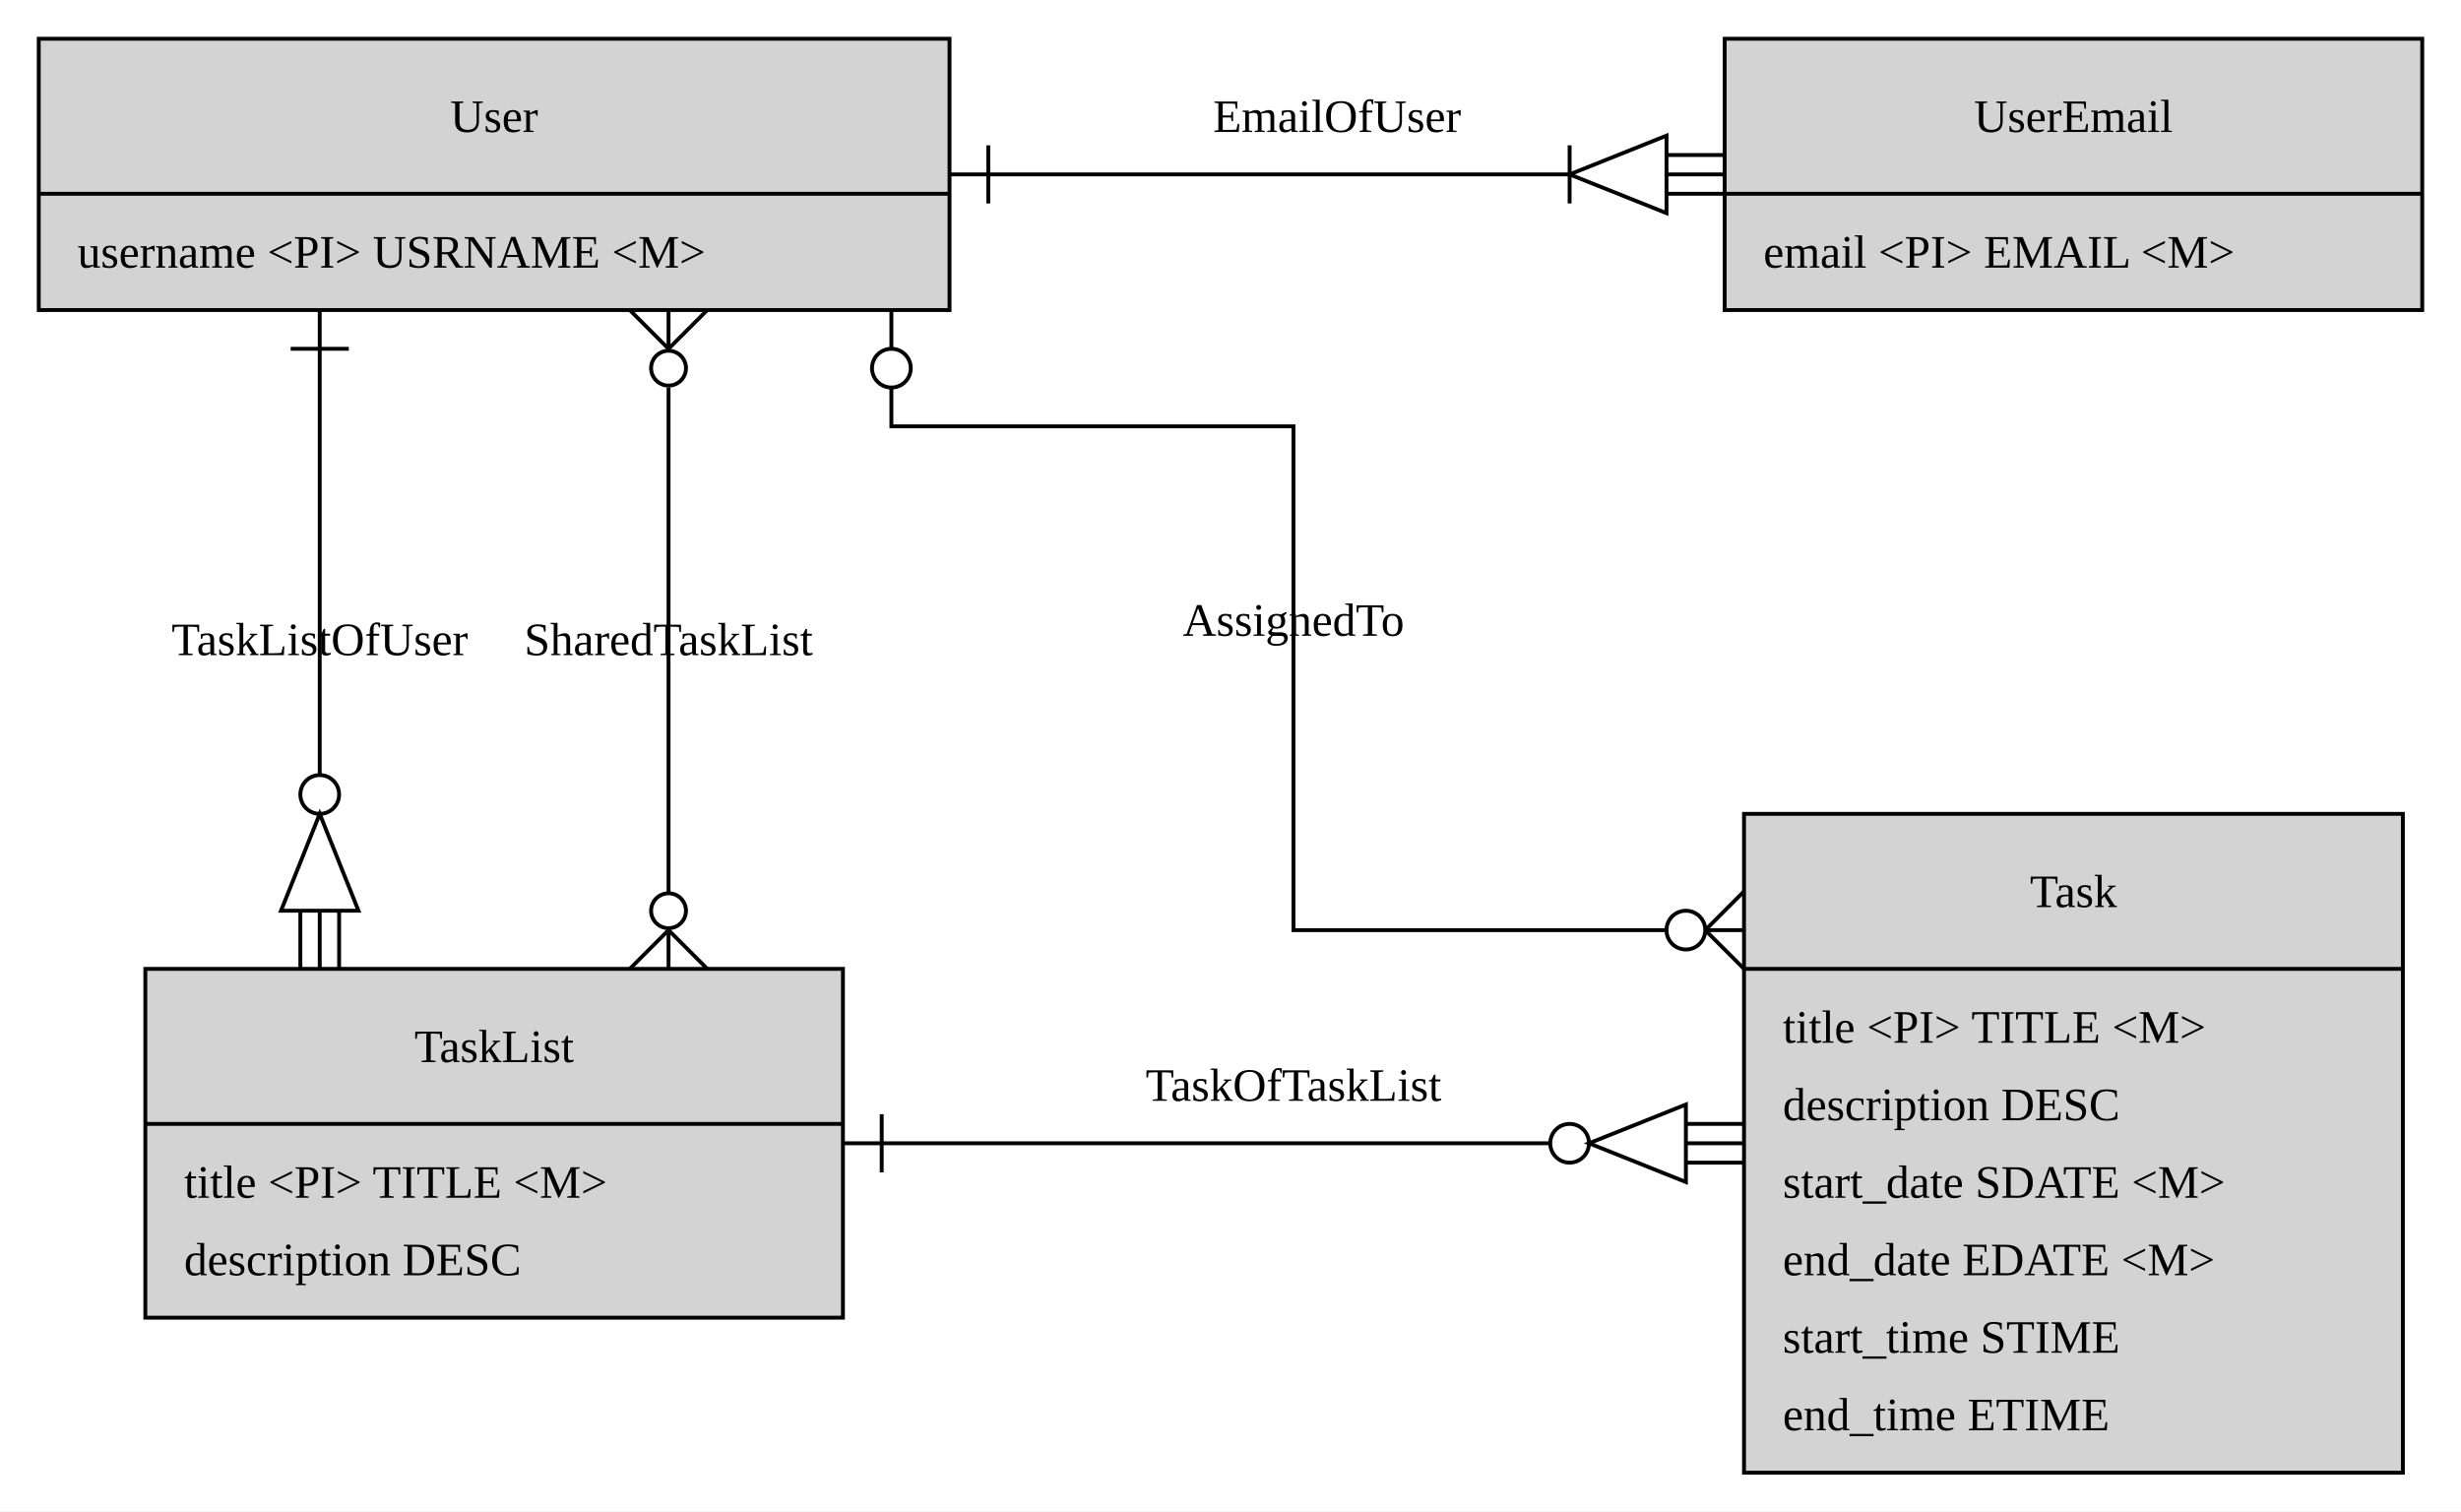
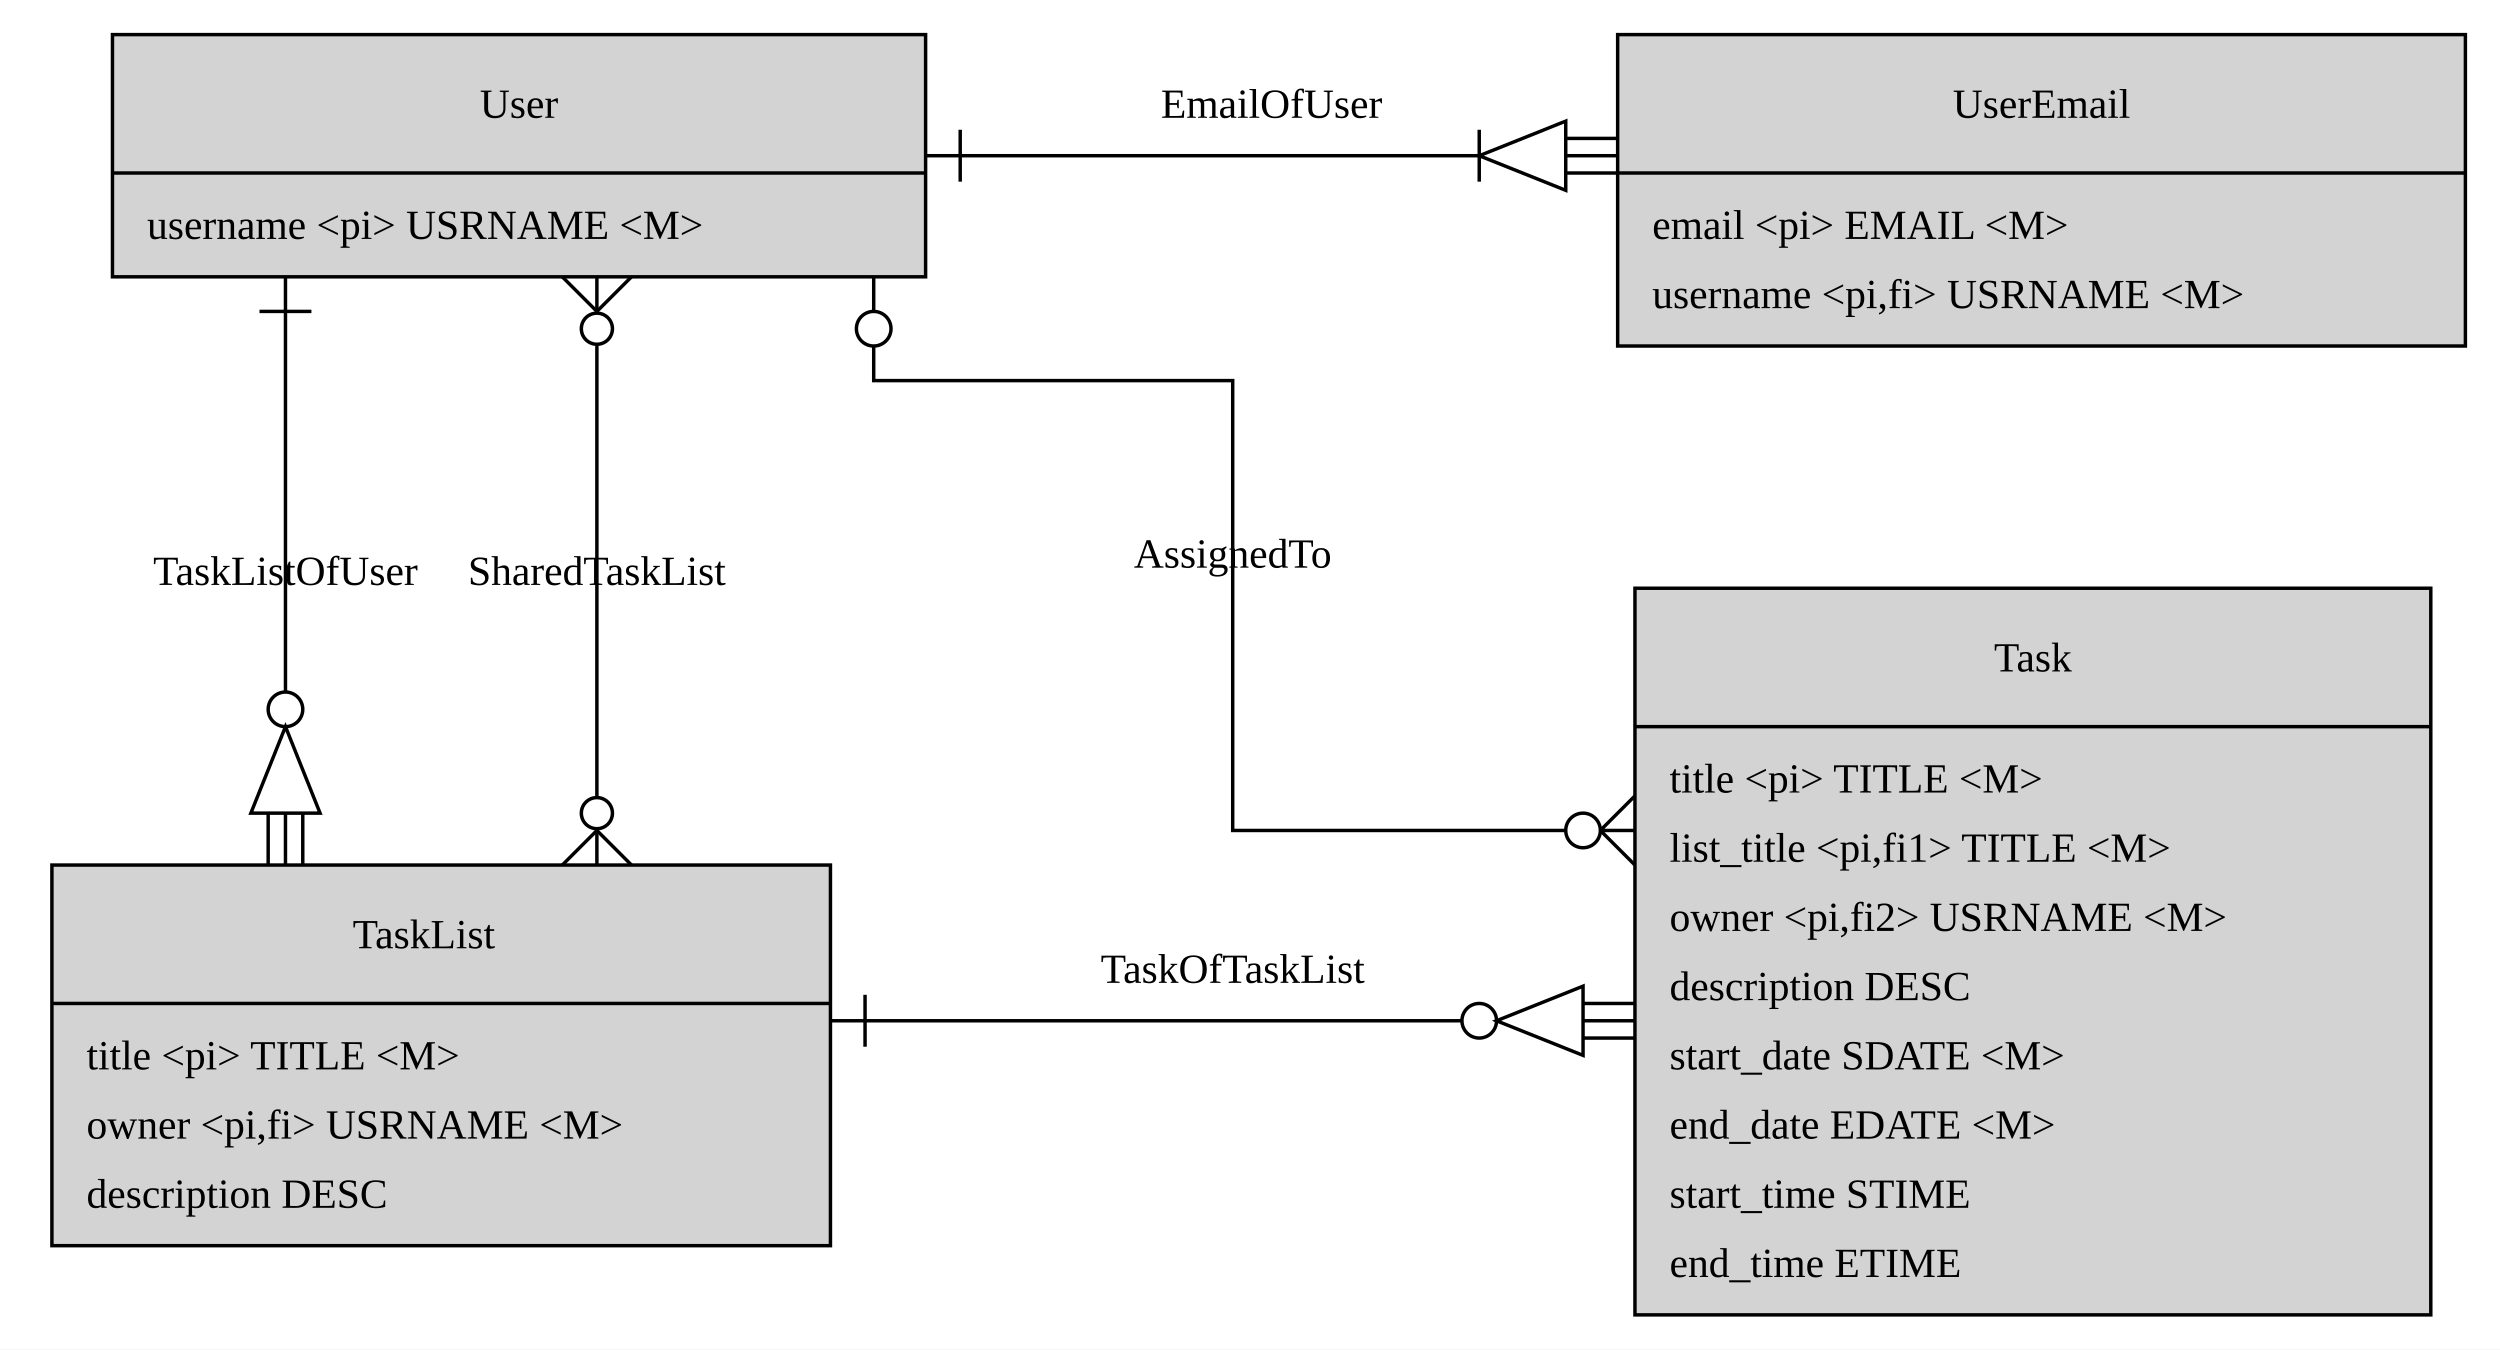
- <svg xmlns="http://www.w3.org/2000/svg" width="635" height="390">
+ <svg xmlns="http://www.w3.org/2000/svg" width="722.5" height="390">
  <rect id="bg" width="100%" height="100%" x="0" y="0" rx="0" ry="0" fill="white" />
-   <g class="entity" id="User">
+   <g class="entity" id="User" transform="translate(22.5)">
    <path d="M10 10 L245 10 L245 50 L10 50 Z M10 50 L10 80 L245 80 L245 50 Z" fill="lightgrey" stroke-width="1" stroke="black" />
    <g class="entity-text" fill="black">
      <text x="127.5" y="30" dominant-baseline="central" text-anchor="middle">User</text>
-       <text x="20" y="65" dominant-baseline="central">username &lt;PI&gt; USRNAME &lt;M&gt;</text>
+       <text x="20" y="65" dominant-baseline="central">username &lt;pi&gt; USRNAME &lt;M&gt;</text>
    </g>
  </g>
-   <g class="entity" id="UserEmail" transform="translate(435)">
-     <path d="M10 10 L190 10 L190 50 L10 50 Z M10 50 L10 80 L190 80 L190 50 Z" fill="lightgrey" stroke-width="1" stroke="black" />
+   <g class="entity" id="UserEmail" transform="translate(457.5)">
+     <path d="M10 10 L255 10 L255 50 L10 50 Z M10 50 L10 100 L255 100 L255 50 Z" fill="lightgrey" stroke-width="1" stroke="black" />
    <g class="entity-text" fill="black">
-       <text x="100" y="30" dominant-baseline="central" text-anchor="middle">UserEmail</text>
-       <text x="20" y="65" dominant-baseline="central">email &lt;PI&gt; EMAIL &lt;M&gt;</text>
+       <text x="132.5" y="30" dominant-baseline="central" text-anchor="middle">UserEmail</text>
+       <text x="20" y="65" dominant-baseline="central">email &lt;pi&gt; EMAIL &lt;M&gt;</text>
+       <text x="20" y="85" dominant-baseline="central">username &lt;pi,fi&gt; USRNAME &lt;M&gt;</text>
    </g>
  </g>
-   <g class="entity" id="TaskList" transform="translate(27.5, 240)">
-     <path d="M10 10 L190 10 L190 50 L10 50 Z M10 50 L10 100 L190 100 L190 50 Z" fill="lightgrey" stroke-width="1" stroke="black" />
+   <g class="entity" id="TaskList" transform="translate(5, 240)">
+     <path d="M10 10 L235 10 L235 50 L10 50 Z M10 50 L10 120 L235 120 L235 50 Z" fill="lightgrey" stroke-width="1" stroke="black" />
    <g class="entity-text" fill="black">
-       <text x="100" y="30" dominant-baseline="central" text-anchor="middle">TaskList</text>
-       <text x="20" y="65" dominant-baseline="central">title &lt;PI&gt; TITLE &lt;M&gt;</text>
-       <text x="20" y="85" dominant-baseline="central">description DESC</text>
+       <text x="117.5" y="30" dominant-baseline="central" text-anchor="middle">TaskList</text>
+       <text x="20" y="65" dominant-baseline="central">title &lt;pi&gt; TITLE &lt;M&gt;</text>
+       <text x="20" y="85" dominant-baseline="central">owner &lt;pi,fi&gt; USRNAME &lt;M&gt;</text>
+       <text x="20" y="105" dominant-baseline="central">description DESC</text>
    </g>
  </g>
-   <g class="entity" id="Task" transform="translate(440, 200)">
-     <path d="M10 10 L180 10 L180 50 L10 50 Z M10 50 L10 180 L180 180 L180 50 Z" fill="lightgrey" stroke-width="1" stroke="black" />
+   <g class="entity" id="Task" transform="translate(462.5, 160)">
+     <path d="M10 10 L240 10 L240 50 L10 50 Z M10 50 L10 220 L240 220 L240 50 Z" fill="lightgrey" stroke-width="1" stroke="black" />
    <g class="entity-text" fill="black">
-       <text x="95" y="30" dominant-baseline="central" text-anchor="middle">Task</text>
-       <text x="20" y="65" dominant-baseline="central">title &lt;PI&gt; TITLE &lt;M&gt;</text>
-       <text x="20" y="85" dominant-baseline="central">description DESC</text>
-       <text x="20" y="105" dominant-baseline="central">start_date SDATE &lt;M&gt;</text>
-       <text x="20" y="125" dominant-baseline="central">end_date EDATE &lt;M&gt;</text>
-       <text x="20" y="145" dominant-baseline="central">start_time STIME</text>
-       <text x="20" y="165" dominant-baseline="central">end_time ETIME</text>
+       <text x="125" y="30" dominant-baseline="central" text-anchor="middle">Task</text>
+       <text x="20" y="65" dominant-baseline="central">title &lt;pi&gt; TITLE &lt;M&gt;</text>
+       <text x="20" y="85" dominant-baseline="central">list_title &lt;pi,fi1&gt; TITLE &lt;M&gt;</text>
+       <text x="20" y="105" dominant-baseline="central">owner &lt;pi,fi2&gt; USRNAME &lt;M&gt;</text>
+       <text x="20" y="125" dominant-baseline="central">description DESC</text>
+       <text x="20" y="145" dominant-baseline="central">start_date SDATE &lt;M&gt;</text>
+       <text x="20" y="165" dominant-baseline="central">end_date EDATE &lt;M&gt;</text>
+       <text x="20" y="185" dominant-baseline="central">start_time STIME</text>
+       <text x="20" y="205" dominant-baseline="central">end_time ETIME</text>
    </g>
  </g>
-   <g class="relationship" id="EmailOfUser" stroke-width="1" stroke="black" fill="none">
+   <g class="relationship" id="EmailOfUser" stroke-width="1" stroke="black" fill="none" transform="translate(22.5)">
    <line x1="255" y1="37.5" x2="255" y2="52.5" />
    <line x1="245" y1="45" x2="405" y2="45" />
    <line x1="405" y1="37.5" x2="405" y2="52.5" />
    <polygon points="430,35 430,55 405,45" />
    <line x1="430" y1="40" x2="445" y2="40" />
    <line x1="430" y1="45" x2="445" y2="45" />
    <line x1="430" y1="50" x2="445" y2="50" />
    <text x="345" y="30" fill="black" stroke="none" dominant-baseline="central" text-anchor="middle">EmailOfUser</text>
  </g>
  <g class="relationship" id="TaskListOfUser" stroke-width="1" stroke="black" fill="none">
    <line x1="75" y1="90" x2="90" y2="90" />
    <line x1="82.5" y1="80" x2="82.5" y2="200" />
    <circle r="5" cx="82.5" cy="205" />
    <polygon points="72.5,235 92.5,235 82.5,210" />
    <line x1="77.5" y1="235" x2="77.5" y2="250" />
    <line x1="82.5" y1="235" x2="82.5" y2="250" />
    <line x1="87.5" y1="235" x2="87.5" y2="250" />
    <text x="82.5" y="165" fill="black" stroke="none" dominant-baseline="central" text-anchor="middle">TaskListOfUser</text>
  </g>
  <g class="relationship" id="SharedTaskList">
    <line x1="162.5" y1="80" x2="172.5" y2="90" stroke-width="1" stroke="black" />
    <line x1="172.5" y1="80" x2="172.5" y2="90" stroke-width="1" stroke="black" />
    <line x1="182.5" y1="80" x2="172.5" y2="90" stroke-width="1" stroke="black" />
    <circle r="5" cx="172.5" cy="95" />
    <circle r="4" cx="172.5" cy="95" fill="white" />
    <line x1="172.5" y1="100" x2="172.5" y2="239" stroke-width="1" stroke="black" />
    <circle r="5" cx="172.5" cy="235" />
    <circle r="4" cx="172.5" cy="235" fill="white" />
    <line x1="172.5" y1="240" x2="162.5" y2="250" stroke-width="1" stroke="black" />
    <line x1="172.5" y1="240" x2="172.5" y2="250" stroke-width="1" stroke="black" />
    <line x1="172.5" y1="240" x2="182.5" y2="250" stroke-width="1" stroke="black" />
    <text x="172.5" y="165" fill="black" dominant-baseline="central" text-anchor="middle">SharedTaskList</text>
  </g>
-   <g class="relationship" id="TaskOfTaskList" stroke-width="1" stroke="black" fill="none">
+   <g class="relationship" id="TaskOfTaskList" stroke-width="1" stroke="black" fill="none" transform="translate(22.5)">
    <line x1="227.5" y1="287.5" x2="227.5" y2="302.5" />
    <line x1="217.5" y1="295" x2="400" y2="295" />
    <circle r="5" cx="405" cy="295" />
    <polygon points="435,285 435,305 410,295" />
    <line x1="435" y1="290" x2="450" y2="290" />
    <line x1="435" y1="295" x2="450" y2="295" />
    <line x1="435" y1="300" x2="450" y2="300" />
    <text x="333.75" y="280" fill="black" stroke="none" dominant-baseline="central" text-anchor="middle">TaskOfTaskList</text>
  </g>
-   <g class="relationship" id="AssignedTo">
+   <g class="relationship" id="AssignedTo" transform="translate(22.5)">
    <path d="M230 80 L230 90 A5 5, 0, 0 0, 230 100 M230 90 A5 5, 0, 0 1, 230 100 L230 110 L333.75 110 L333.75 240 L430 240 A5 5, 0, 1 0, 435 235 M430 240 A5 5, 0, 0 1, 435 235 M440 240 L450 240 M440 240 L450 230 M440 240 L450 250" fill="none" stroke-width="1" stroke="black" />
    <text x="333.75" y="160" fill="black" dominant-baseline="central" text-anchor="middle">AssignedTo</text>
  </g>
</svg>
